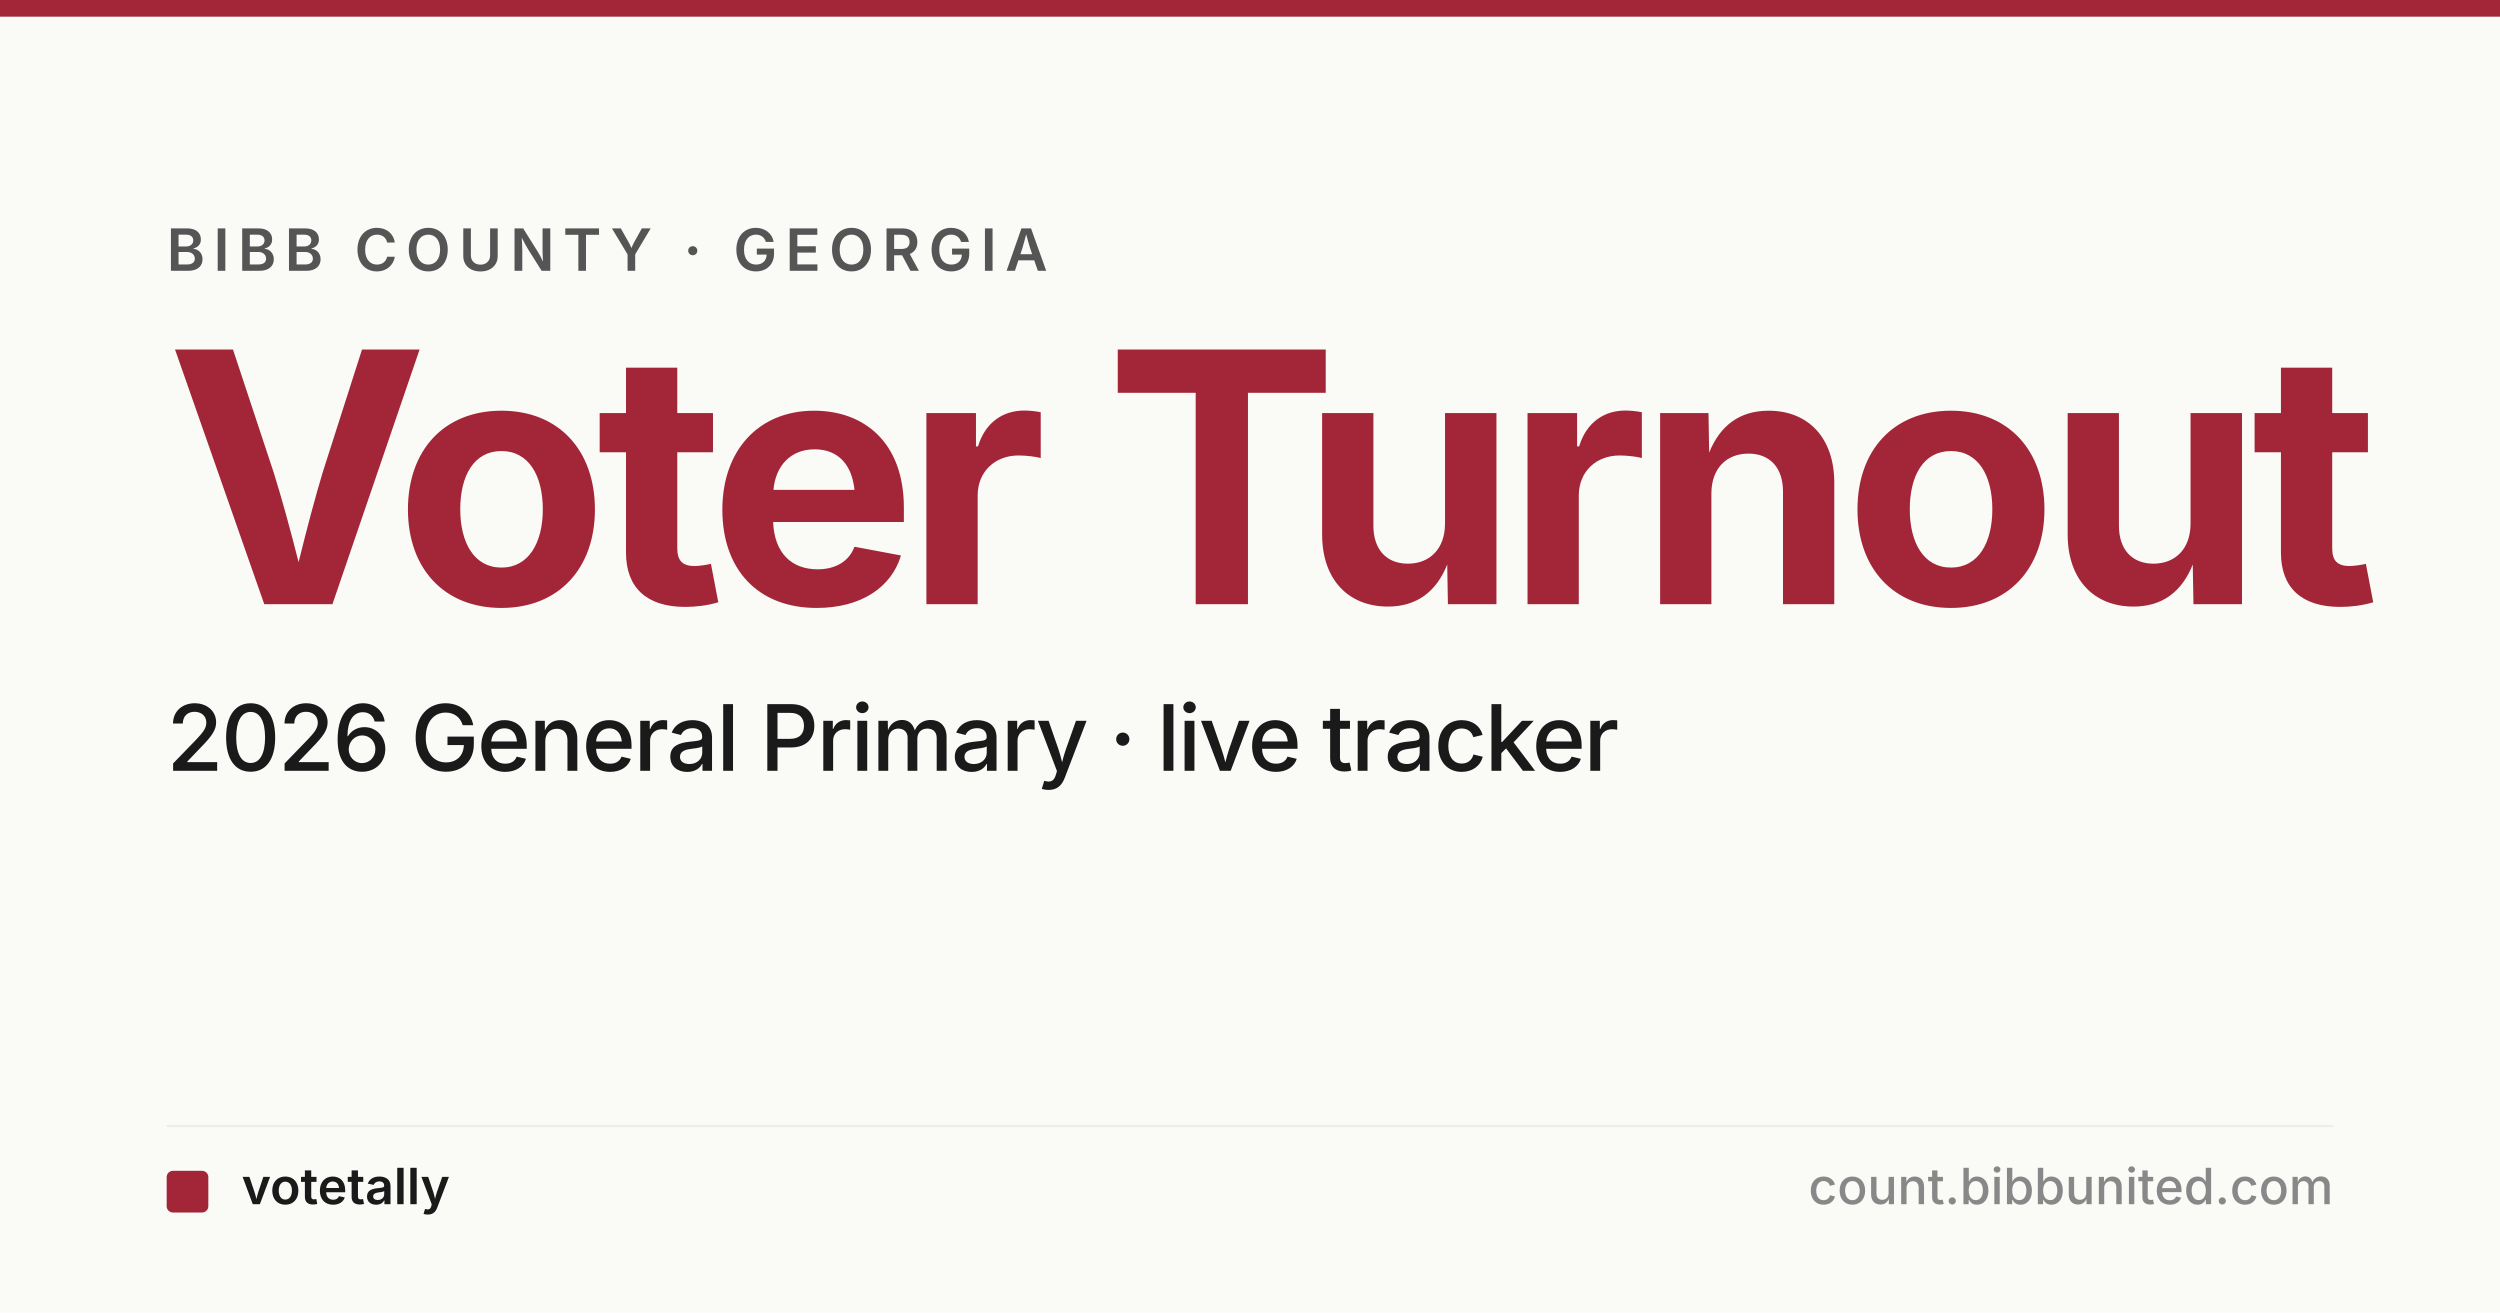
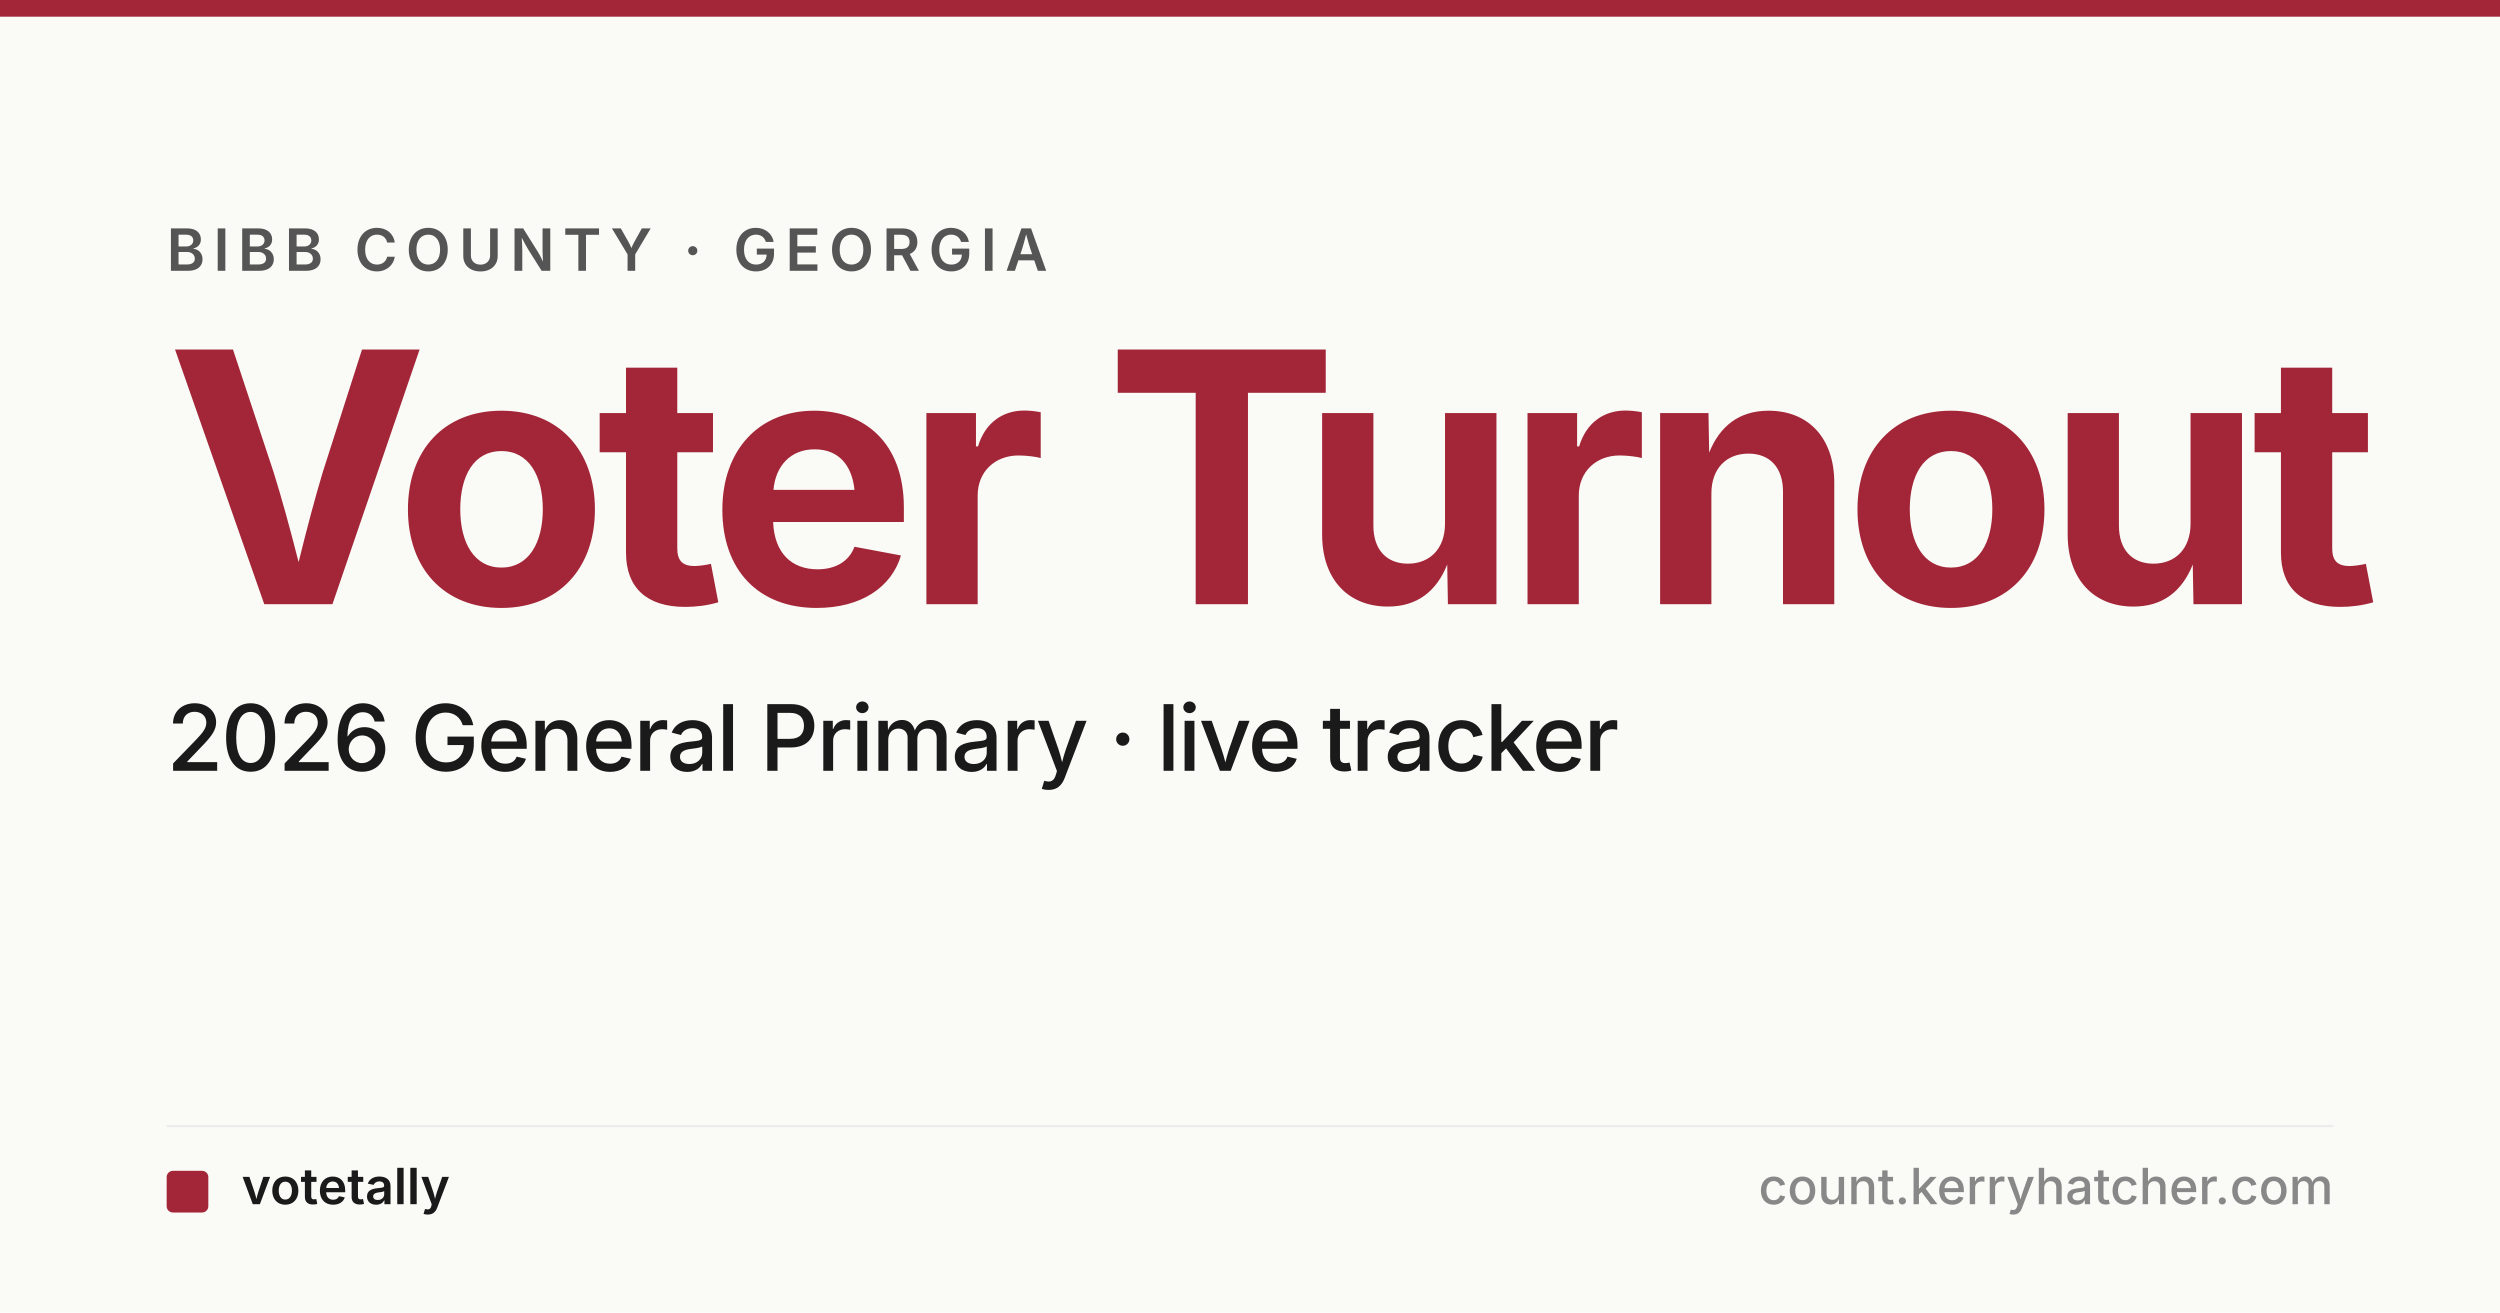
<svg xmlns="http://www.w3.org/2000/svg" viewBox="0 0 1200 630" width="1200" height="630">
  <defs>
    <style>
      .bg { fill: #fafaf7; }
      .rule { fill: #ececea; }
      .accent { fill: #a32638; }
      .ink { fill: #1a1a1a; }
      .ink-soft { fill: #555555; }
      .ink-muted { fill: #888888; }
      .kicker {
        font-family: -apple-system, BlinkMacSystemFont, "Inter", "Segoe UI", Roboto, "Helvetica Neue", Arial, sans-serif;
        font-size: 28px;
        font-weight: 600;
        letter-spacing: 4px;
        text-transform: uppercase;
        fill: #555555;
      }
      .title {
        font-family: -apple-system, BlinkMacSystemFont, "Inter", "Segoe UI", Roboto, "Helvetica Neue", Arial, sans-serif;
        font-size: 168px;
        font-weight: 700;
        letter-spacing: -6px;
        fill: #a32638;
      }
      .subtitle {
        font-family: -apple-system, BlinkMacSystemFont, "Inter", "Segoe UI", Roboto, "Helvetica Neue", Arial, sans-serif;
        font-size: 44px;
        font-weight: 500;
        letter-spacing: -1px;
        fill: #1a1a1a;
      }
      .footer {
        font-family: -apple-system, BlinkMacSystemFont, "Inter", "Segoe UI", Roboto, "Helvetica Neue", Arial, sans-serif;
        font-size: 24px;
        font-weight: 500;
        fill: #888888;
      }
      .brand {
        font-family: -apple-system, BlinkMacSystemFont, "Inter", "Segoe UI", Roboto, "Helvetica Neue", Arial, sans-serif;
        font-size: 24px;
        font-weight: 600;
        fill: #1a1a1a;
      }
    </style>
  </defs>
  <rect class="bg" width="1200" height="630" />
  <rect class="accent" x="0" y="0" width="1200" height="8" />
  <g transform="translate(80, 130)">
    <text class="kicker" x="0" y="0">BIBB COUNTY · GEORGIA</text>
    <text class="title" x="0" y="160">Voter Turnout</text>
    <text class="subtitle" x="0" y="240">2026 General Primary · live tracker</text>
  </g>
  <rect class="rule" x="80" y="540" width="1040" height="1" />
  <g transform="translate(80, 580)">
    <rect class="accent" x="0" y="-18" width="20" height="20" rx="3" />
    <text class="brand" x="36" y="-2">votetally</text>
-     <text class="footer" x="1040" y="-2" text-anchor="end">count.bibbunited.com</text>
+     <text class="footer" x="1040" y="-2" text-anchor="end">count.kerryhatcher.com</text>
  </g>
</svg>
